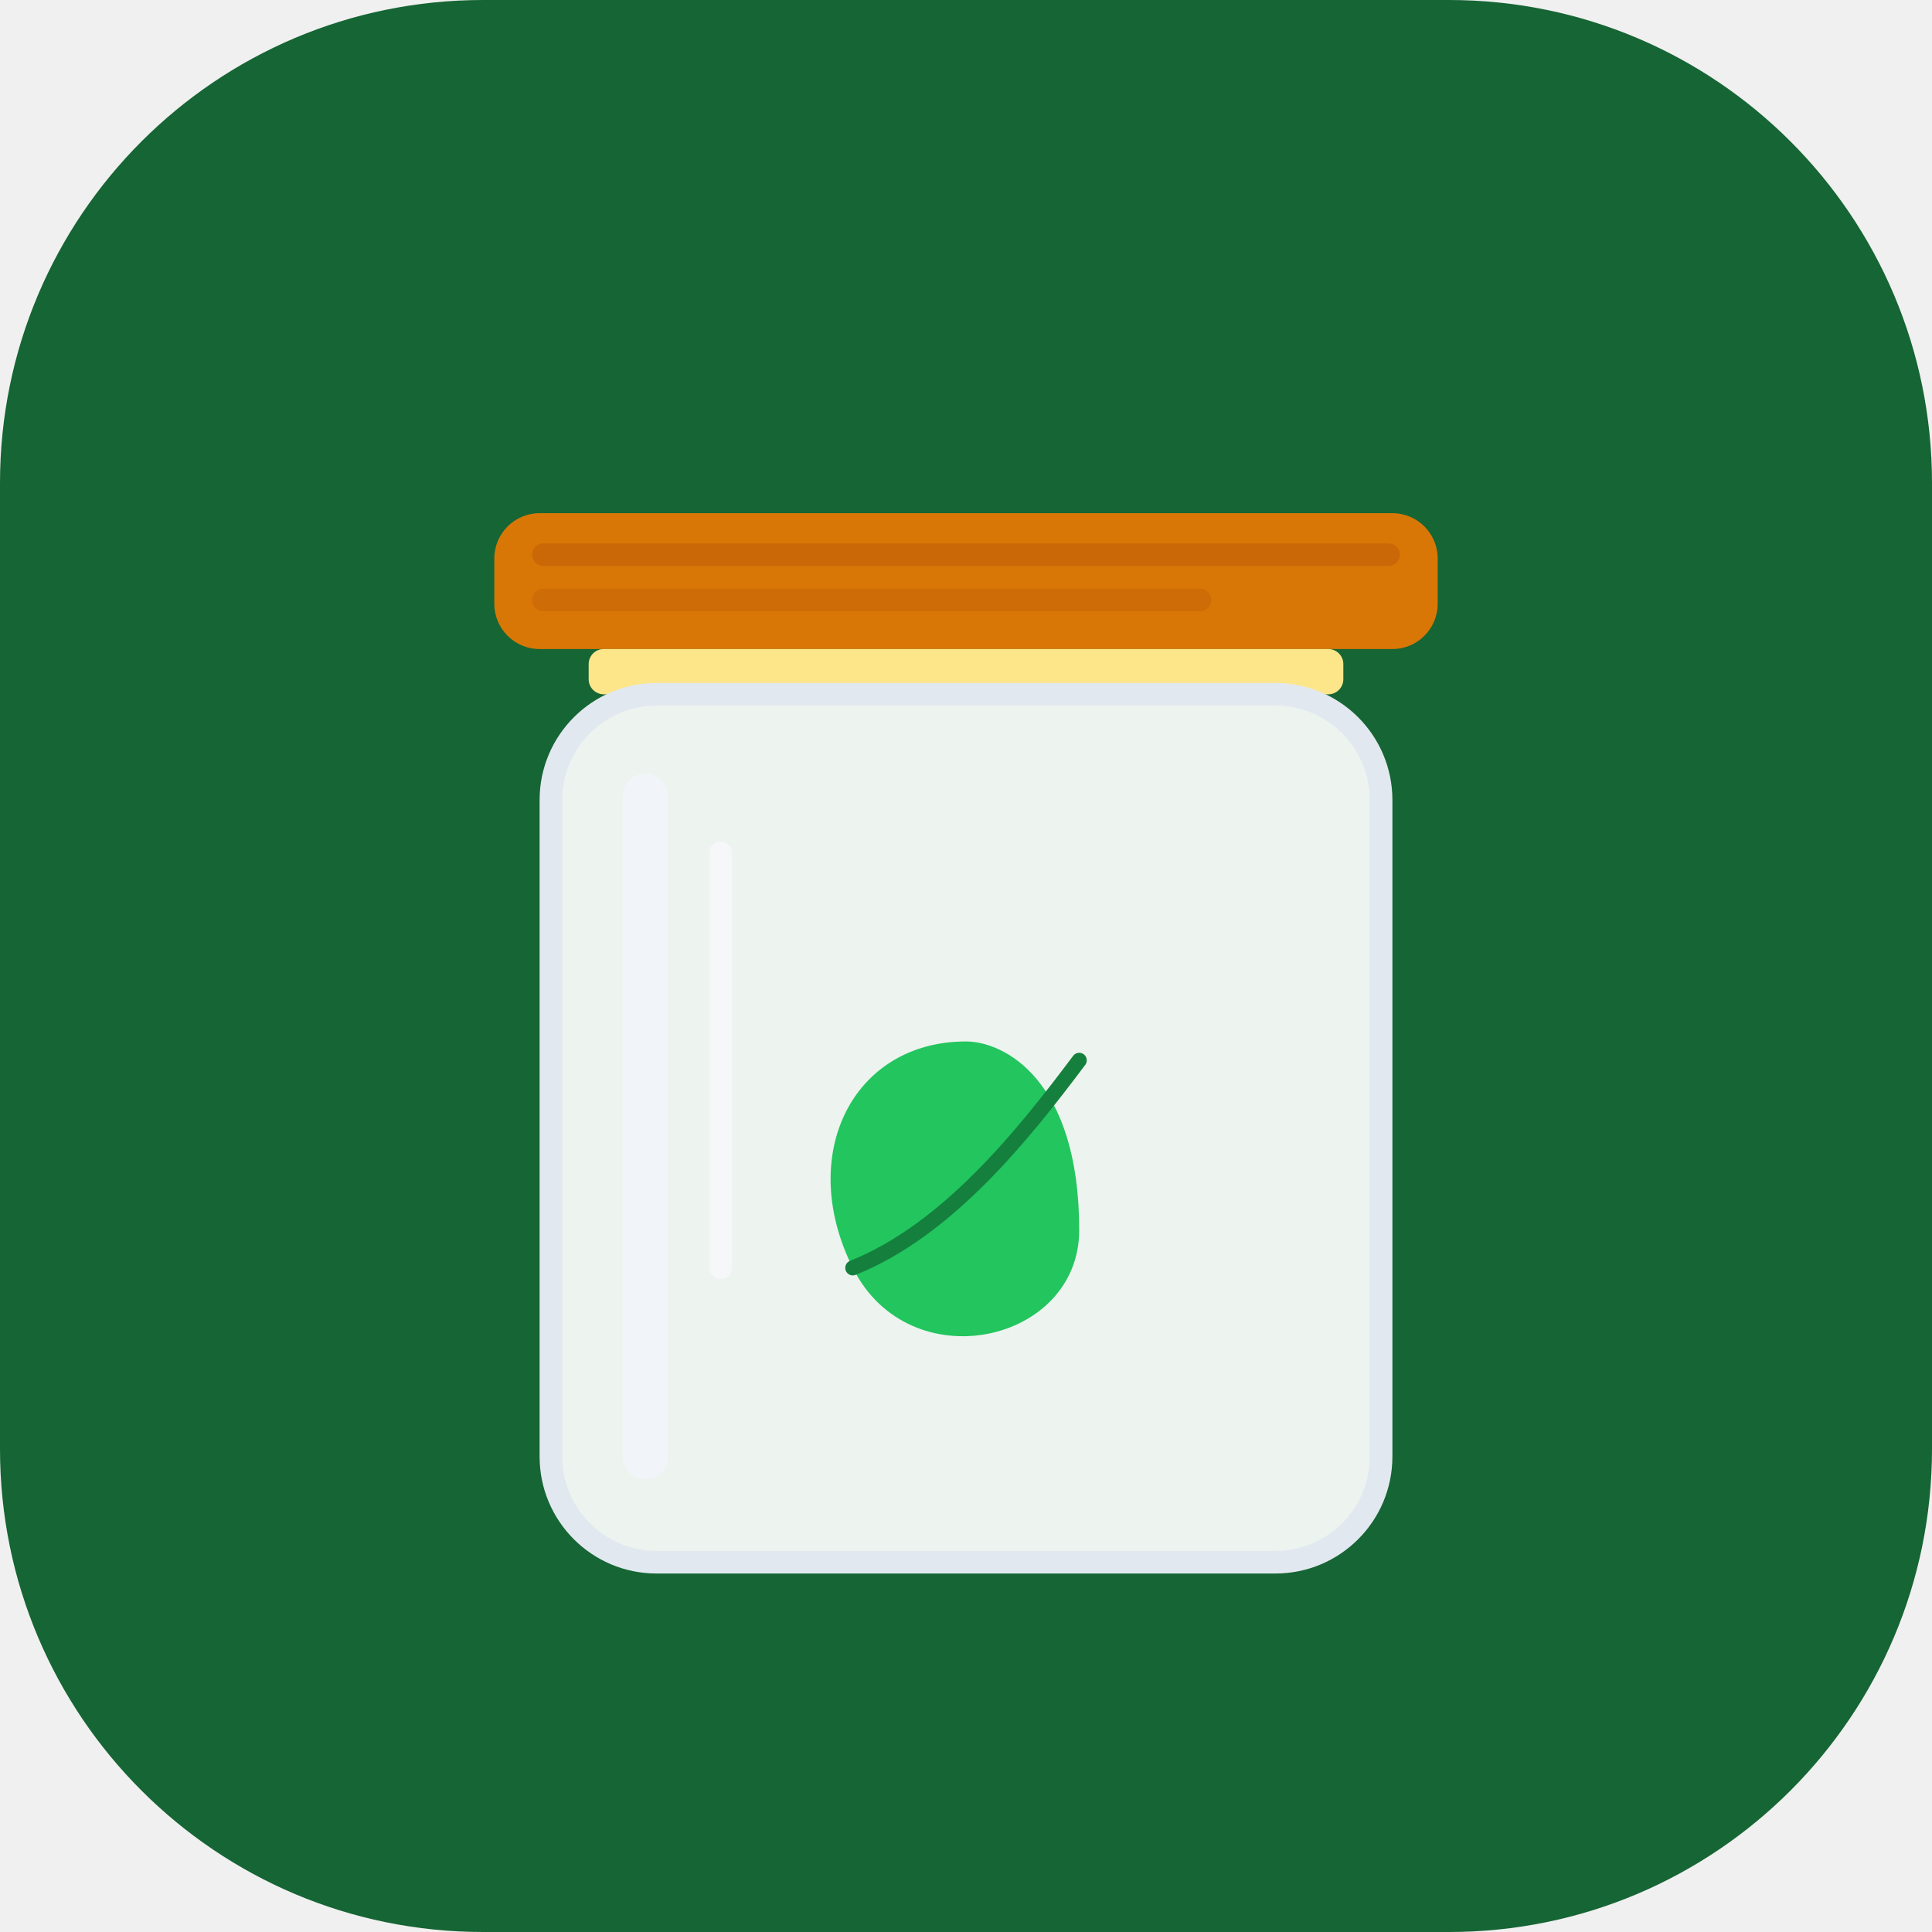
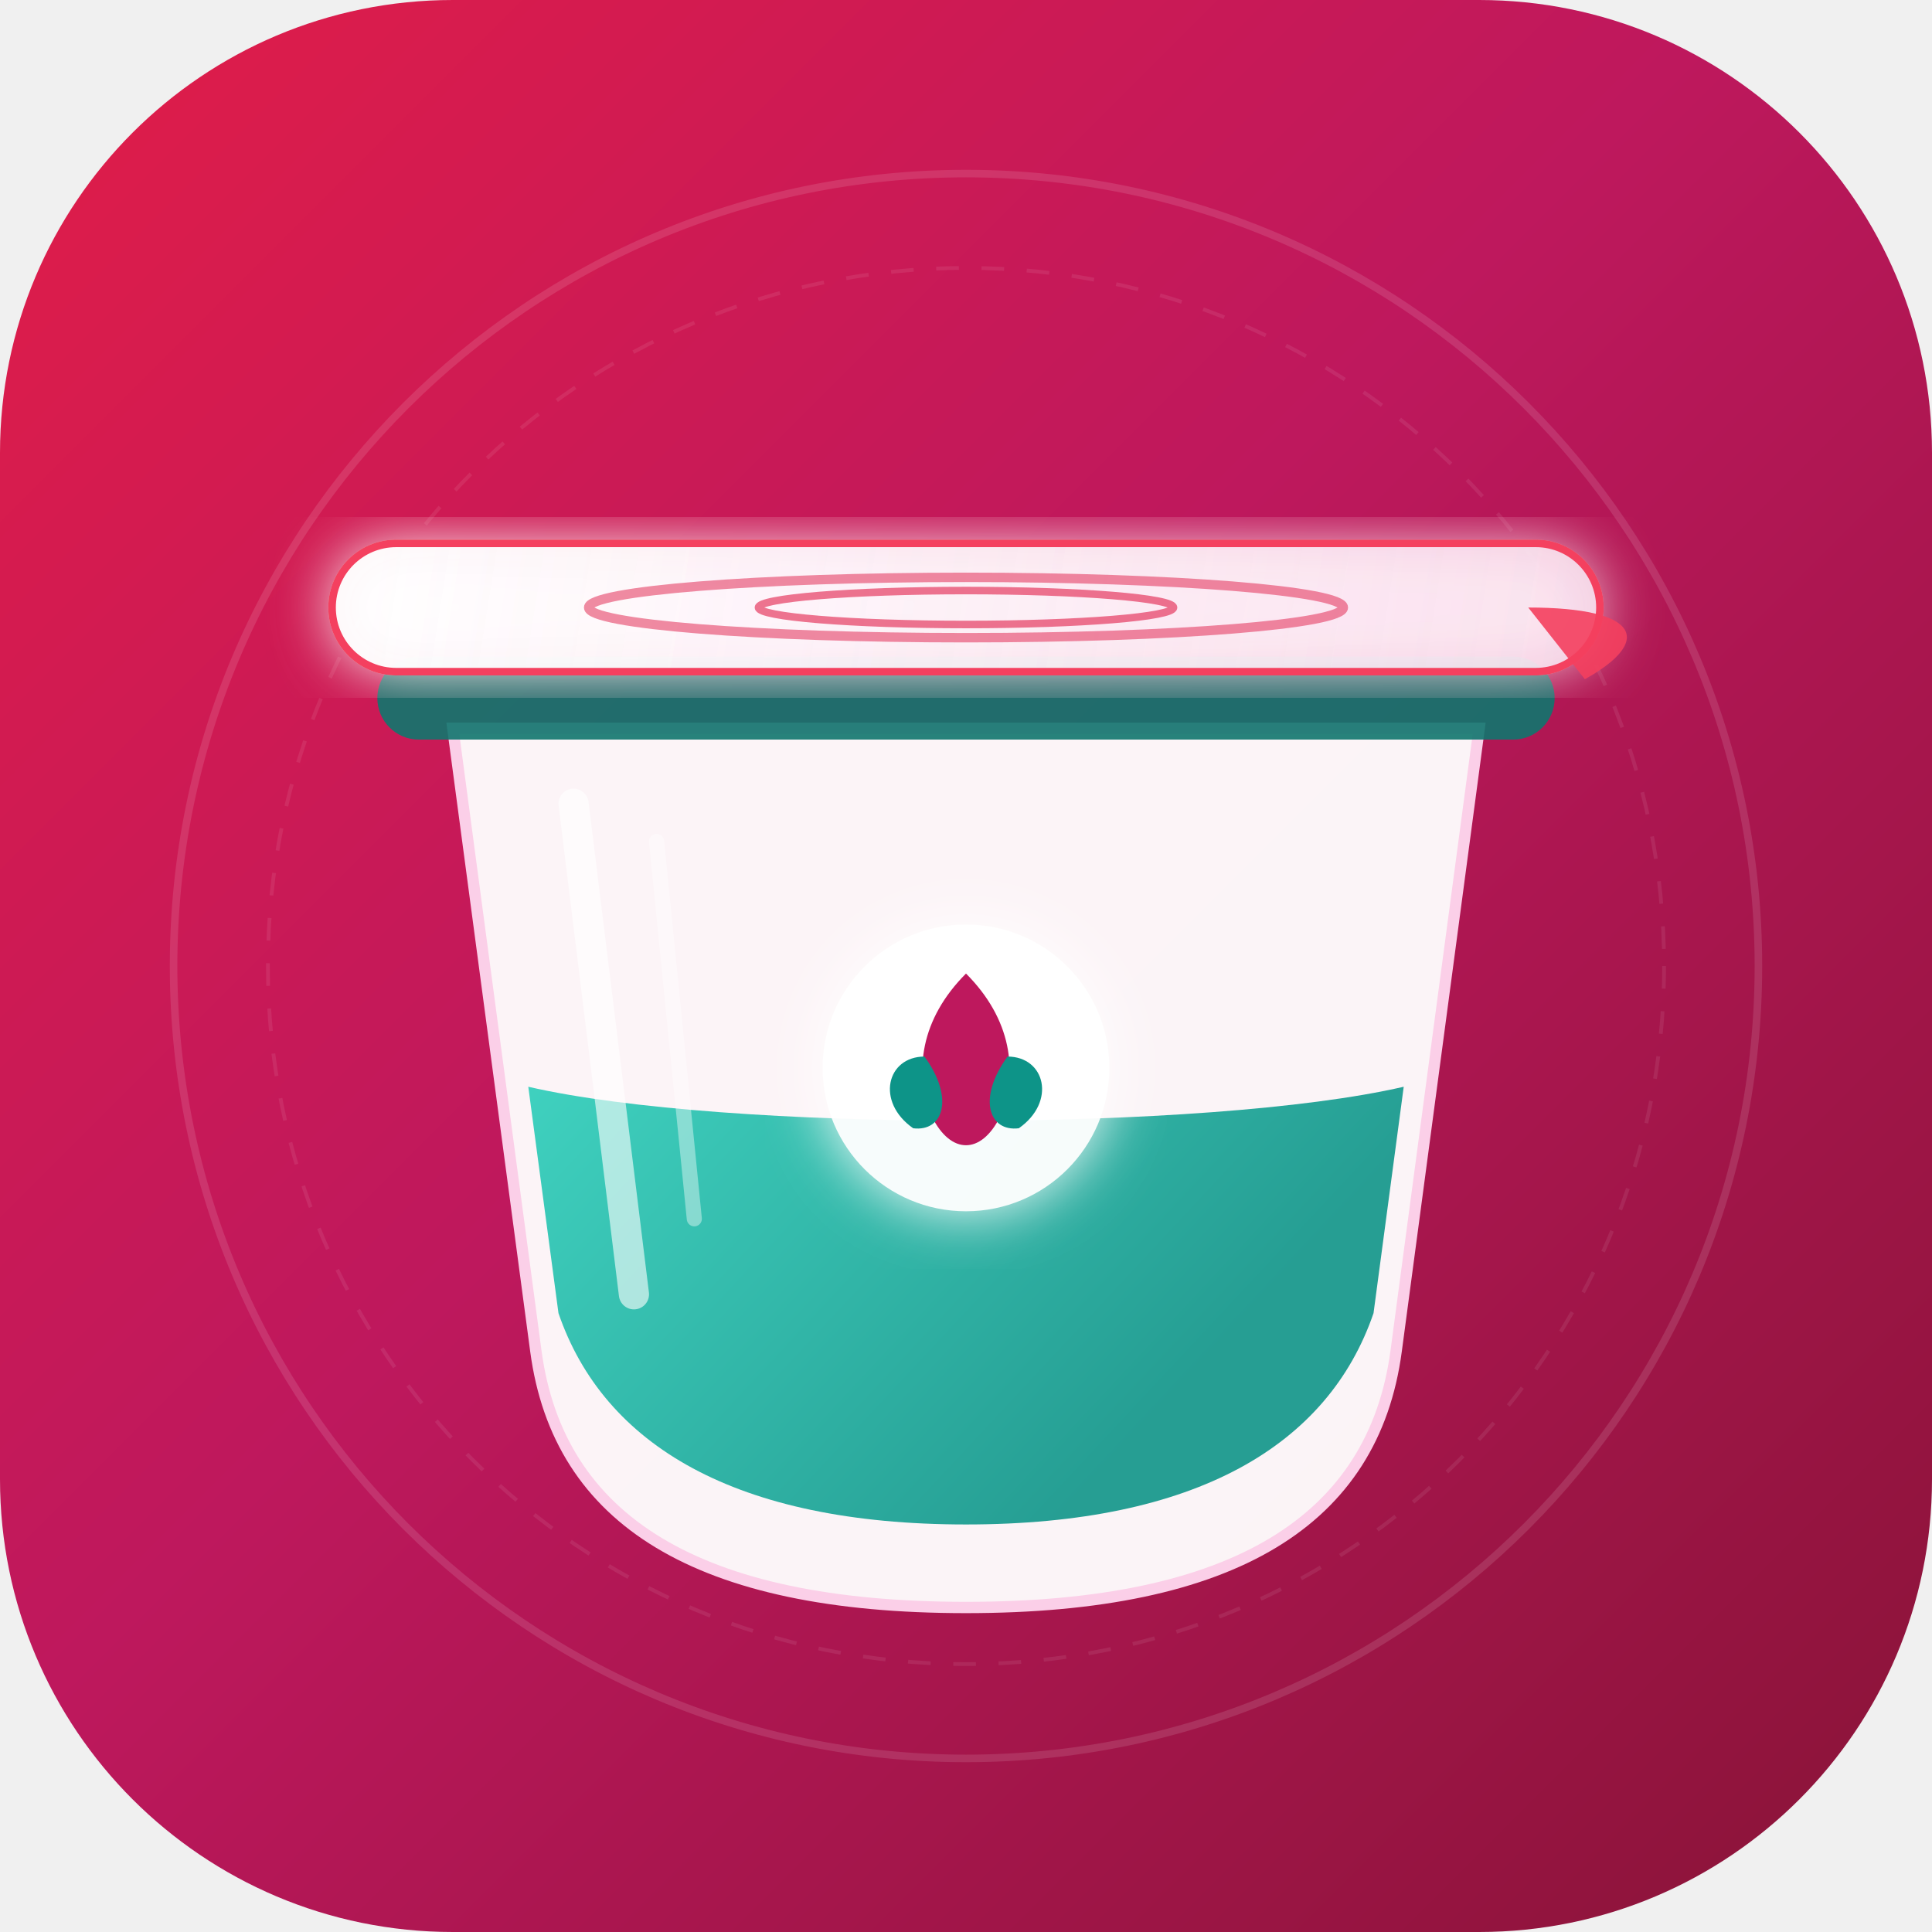
<svg xmlns="http://www.w3.org/2000/svg" viewBox="0 0 512 512" fill="none">
-   <rect width="512" height="512" rx="128" fill="#166534" />
-   <g transform="translate(106, 96)">
-     <rect x="25" y="40" width="250" height="36" rx="12" fill="#D97706" />
-     <rect x="35" y="48" width="230" height="6" rx="3" fill="#B45309" opacity="0.4" />
-     <rect x="35" y="60" width="180" height="6" rx="3" fill="#B45309" opacity="0.3" />
-     <rect x="50" y="76" width="200" height="12" rx="4" fill="#FDE68A" />
-     <rect x="40" y="88" width="220" height="230" rx="28" fill="#FFFFFF" fill-opacity="0.92" stroke="#E2E8F0" stroke-width="6" />
-     <path d="M 65 115 L 65 290" stroke="#F1F5F9" stroke-width="12" stroke-linecap="round" />
-     <path d="M 85 130 L 85 240" stroke="#F8FAFC" stroke-width="6" stroke-linecap="round" opacity="0.7" />
-     <path d="M 150 180 C 120 180 105 210 120 240 C 135 270 180 260 180 230 C 180 190 160 180 150 180 Z" fill="#22C55E" />
-     <path d="M 120 240 C 145 230 165 205 180 185" stroke="#15803D" stroke-width="4" stroke-linecap="round" />
+   <defs>
+     <linearGradient id="bgGrad" x1="0" y1="0" x2="512" y2="512" gradientUnits="userSpaceOnUse">
+       <stop offset="0%" stop-color="#E11D48" />
+       <stop offset="45%" stop-color="#BE185D" />
+       <stop offset="100%" stop-color="#881337" />
+     </linearGradient>
+     <linearGradient id="lidGrad" x1="100" y1="120" x2="412" y2="170" gradientUnits="userSpaceOnUse">
+       <stop offset="0%" stop-color="#FFFFFF" stop-opacity="0.95" />
+       <stop offset="100%" stop-color="#FCE7F3" stop-opacity="0.85" />
+     </linearGradient>
+     <linearGradient id="mintGrad" x1="180" y1="200" x2="330" y2="340" gradientUnits="userSpaceOnUse">
+       <stop offset="0%" stop-color="#2DD4BF" />
+       <stop offset="100%" stop-color="#0D9488" />
+     </linearGradient>
+     <filter id="softGlow" x="-20%" y="-20%" width="140%" height="140%">
+       <feGaussianBlur stdDeviation="8" result="blur" />
+       <feComposite in="SourceGraphic" in2="blur" operator="over" />
+     </filter>
+   </defs>
+   <rect width="512" height="512" rx="120" fill="url(#bgGrad)" />
+   <circle cx="256" cy="256" r="210" stroke="#FFFFFF" stroke-opacity="0.12" stroke-width="2" />
+   <circle cx="256" cy="256" r="185" stroke="#FFFFFF" stroke-opacity="0.08" stroke-width="1" stroke-dasharray="6 6" />
+   <g transform="translate(0, 8)">
+     <path d="M 120 185          L 142 350          C 148 395 185 418 256 418          C 327 418 364 395 370 350          L 392 185          Z" fill="#FFFFFF" fill-opacity="0.95" stroke="#FBCFE8" stroke-width="3" />
+     <path d="M 148 340          C 160 375 195 396 256 396          C 317 396 352 375 364 340          L 372 280          C 320 292 192 292 140 280          Z" fill="url(#mintGrad)" fill-opacity="0.9" />
+     <path d="M 152 205 L 168 335" stroke="#FFFFFF" stroke-width="8" stroke-linecap="round" opacity="0.6" />
+     <path d="M 174 215 L 184 315" stroke="#FFFFFF" stroke-width="4" stroke-linecap="round" opacity="0.4" />
+     <rect x="100" y="166" width="312" height="22" rx="11" fill="#0F766E" opacity="0.9" />
+     <rect x="88" y="136" width="336" height="34" rx="17" fill="url(#lidGrad)" stroke="#F43F5E" stroke-width="2" filter="url(#softGlow)" />
+     <ellipse cx="256" cy="153" rx="100" ry="8" stroke="#E11D48" stroke-width="2.5" stroke-opacity="0.5" fill="none" />
+     <ellipse cx="256" cy="153" rx="55" ry="4.5" stroke="#E11D48" stroke-width="2" stroke-opacity="0.6" fill="none" />
+     <path d="M 405 153 C 435 153 438 162 420 172 Z" fill="#F43F5E" opacity="0.9" />
+     <circle cx="256" cy="275" r="38" fill="#FFFFFF" opacity="0.96" filter="url(#softGlow)" />
+     <path d="M 256 250          C 244 262 242 276 247 288          C 252 298 260 298 265 288          C 270 276 268 262 256 250 Z" fill="#BE185D" />
+     <path d="M 245 272          C 235 272 232 284 242 291          C 250 292 253 283 245 272 Z" fill="#0D9488" />
+     <path d="M 267 272          C 277 272 280 284 270 291          C 262 292 259 283 267 272 Z" fill="#0D9488" />
  </g>
</svg>
